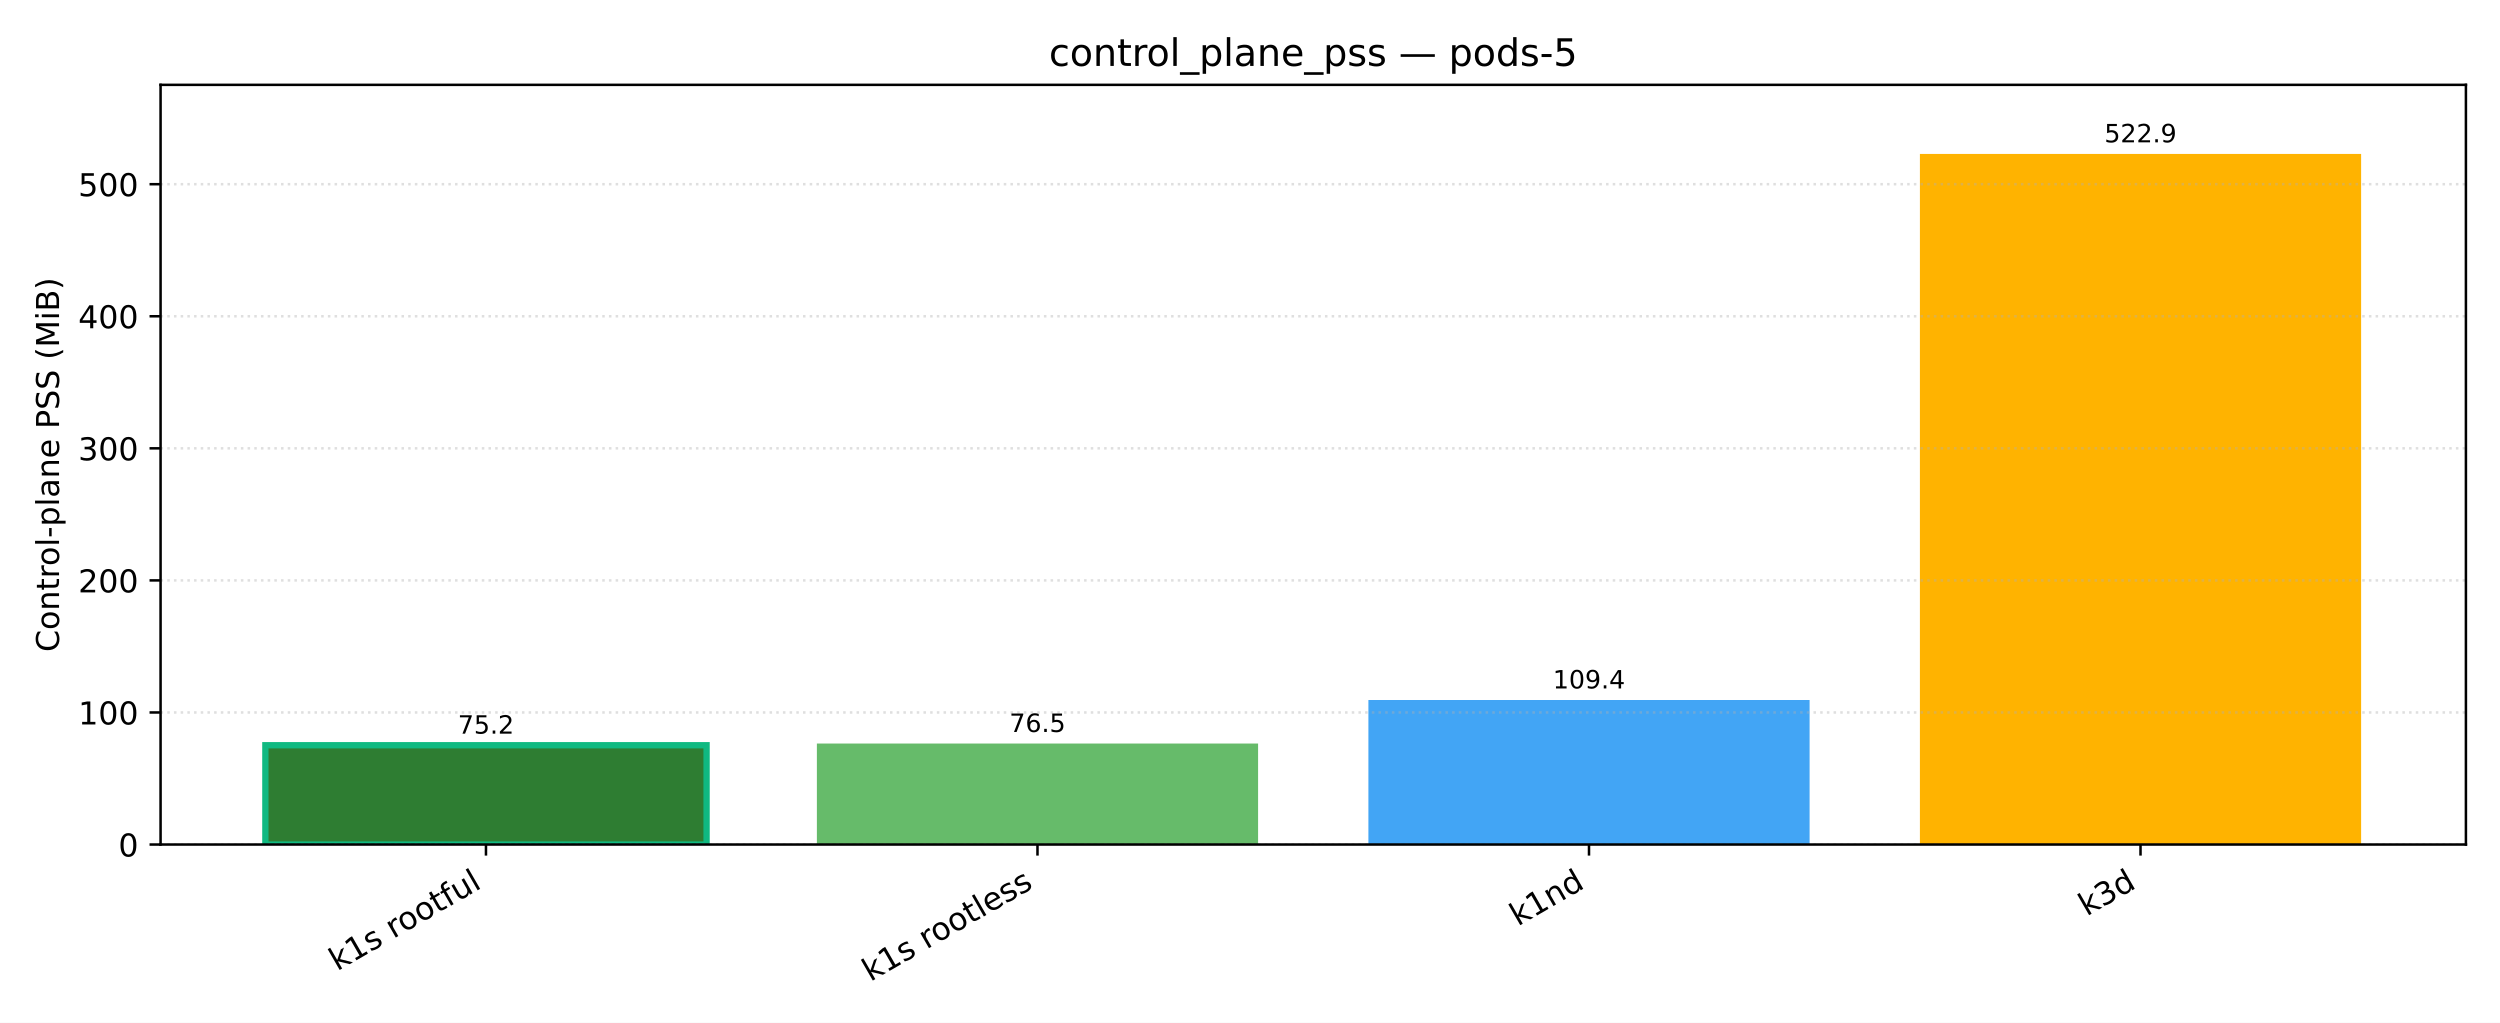
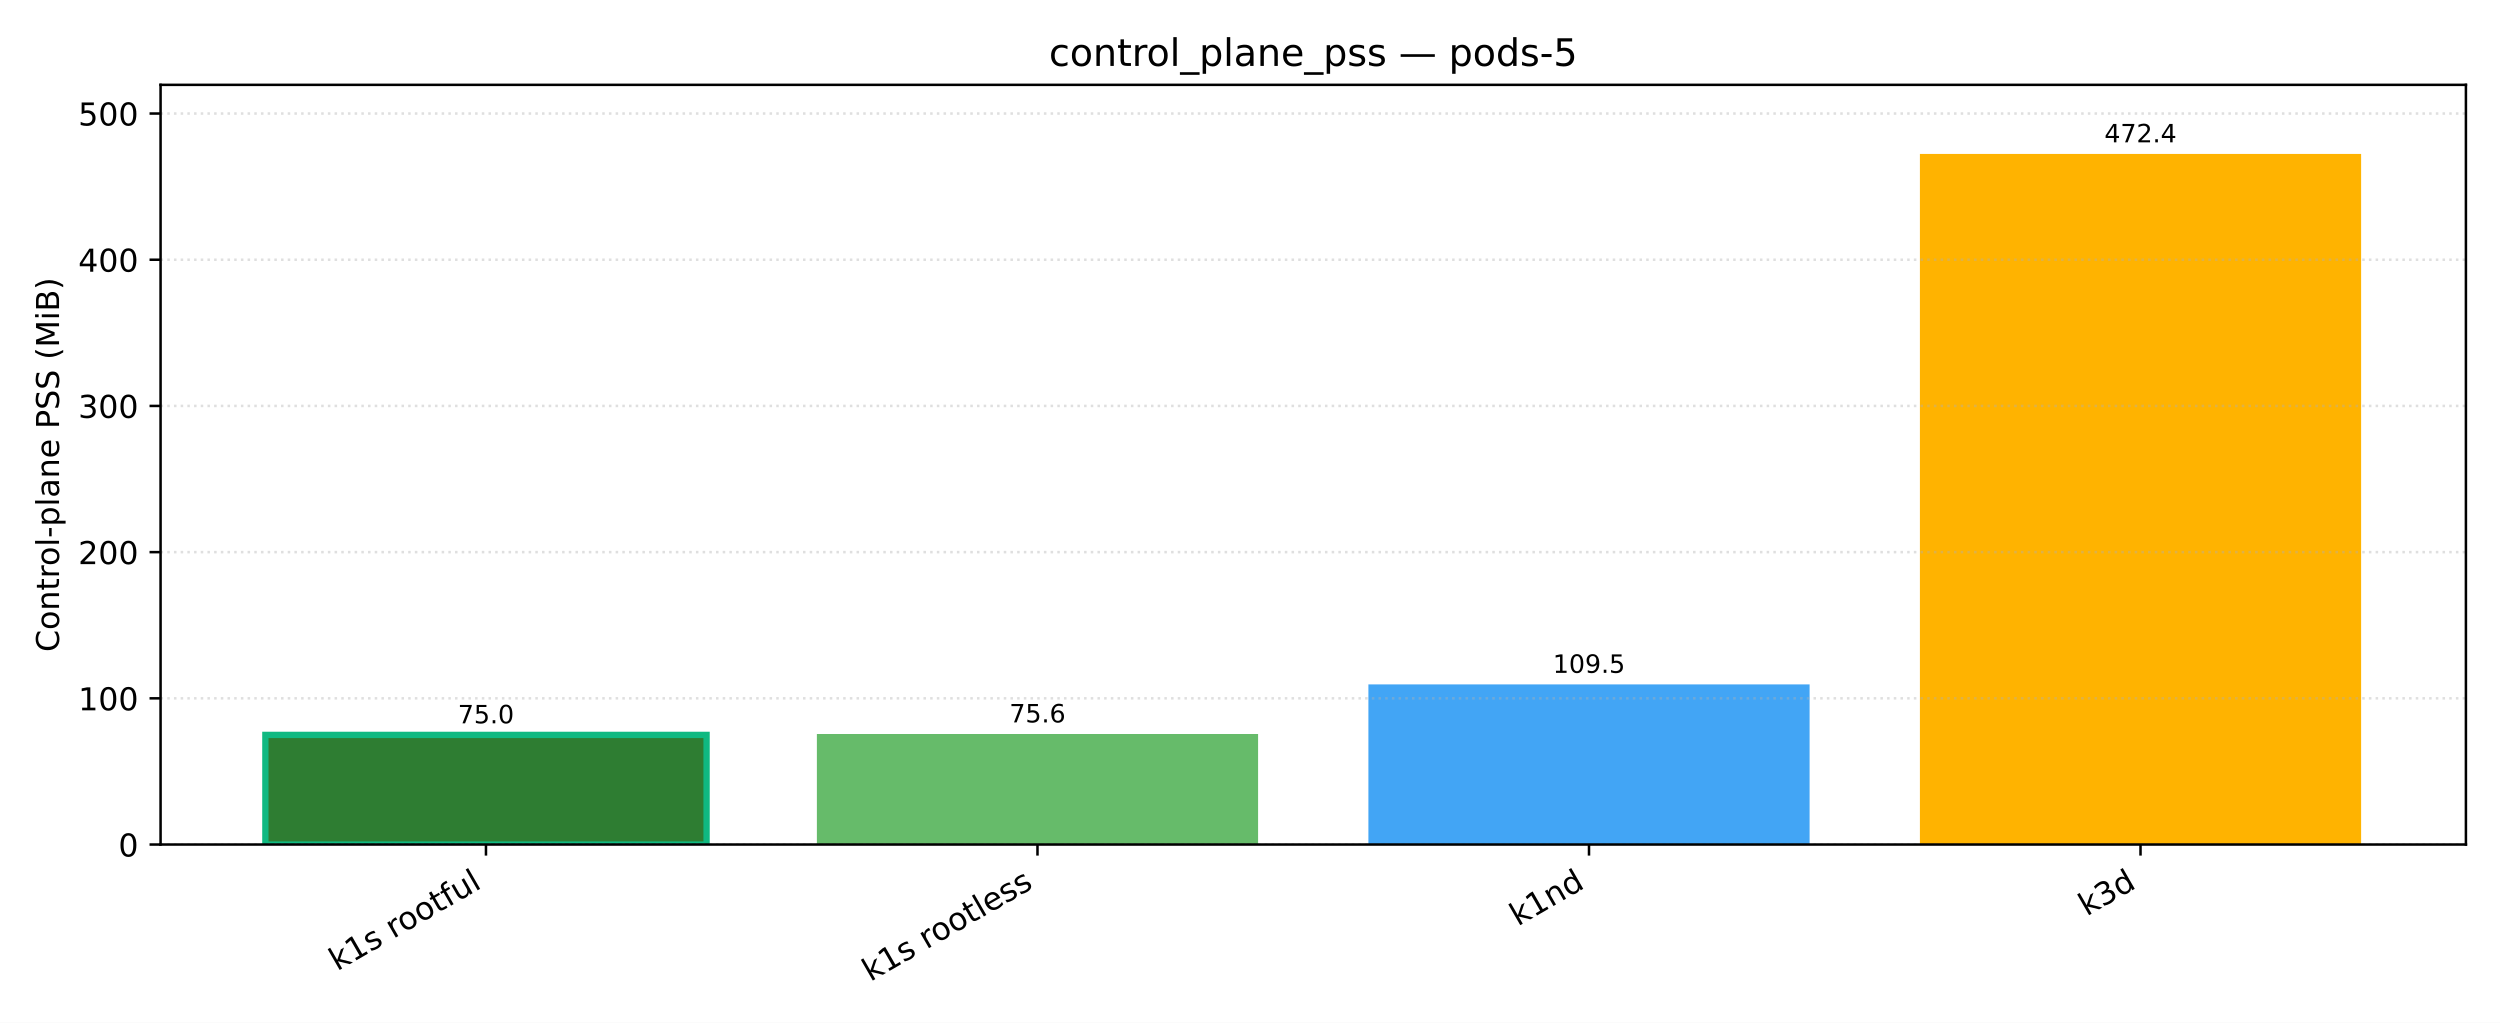
<svg xmlns="http://www.w3.org/2000/svg" xmlns:xlink="http://www.w3.org/1999/xlink" width="792pt" height="324pt" viewBox="0 0 792 324" version="1.1">
  <defs>
    <style type="text/css">*{stroke-linejoin: round; stroke-linecap: butt}</style>
  </defs>
  <g id="figure_1">
    <g id="patch_1">
      <path d="M 0 324  L 792 324  L 792 0  L 0 0  z " style="fill: #ffffff" />
    </g>
    <g id="axes_1">
      <g id="patch_2">
        <path d="M 50.87 267.545  L 781.2 267.545  L 781.2 26.88  L 50.87 26.88  z " style="fill: #ffffff" />
      </g>
      <g id="patch_3">
-         <path d="M 84.067 267.545  L 223.843 267.545  L 223.843 236.084  L 84.067 236.084  z " clip-path="url(#p4259efe79d)" style="fill: #2e7d32; stroke: #10b981; stroke-width: 2; stroke-linejoin: miter" />
+         <path d="M 84.067 267.545  L 223.843 267.545  L 223.843 232.81  L 84.067 232.81  z " clip-path="url(#pb2cc5ca3af)" style="fill: #2e7d32; stroke: #10b981; stroke-width: 2; stroke-linejoin: miter" />
      </g>
      <g id="patch_4">
-         <path d="M 258.787 267.545  L 398.563 267.545  L 398.563 235.554  L 258.787 235.554  z " clip-path="url(#p4259efe79d)" style="fill: #66bb6a" />
+         <path d="M 258.787 267.545  L 398.563 267.545  L 398.563 232.528  L 258.787 232.528  z " clip-path="url(#pb2cc5ca3af)" style="fill: #66bb6a" />
      </g>
      <g id="patch_5">
-         <path d="M 433.507 267.545  L 573.283 267.545  L 573.283 221.764  L 433.507 221.764  z " clip-path="url(#p4259efe79d)" style="fill: #42a5f5" />
+         <path d="M 433.507 267.545  L 573.283 267.545  L 573.283 216.818  L 433.507 216.818  z " clip-path="url(#pb2cc5ca3af)" style="fill: #42a5f5" />
      </g>
      <g id="patch_6">
-         <path d="M 608.227 267.545  L 748.003 267.545  L 748.003 48.759  L 608.227 48.759  z " clip-path="url(#p4259efe79d)" style="fill: #ffb300" />
+         <path d="M 608.227 267.545  L 748.003 267.545  L 748.003 48.759  L 608.227 48.759  z " clip-path="url(#pb2cc5ca3af)" style="fill: #ffb300" />
      </g>
      <g id="matplotlib.axis_1">
        <g id="xtick_1">
          <g id="line2d_1">
            <defs>
-               <path id="ma640a68715" d="M 0 0  L 0 3.5  " style="stroke: #000000; stroke-width: 0.8" />
+               <path id="m469614abe3" d="M 0 0  L 0 3.5  " style="stroke: #000000; stroke-width: 0.8" />
            </defs>
            <g>
-               <use xlink:href="#ma640a68715" x="153.955" y="267.545" style="stroke: #000000; stroke-width: 0.8" />
+               <use xlink:href="#m469614abe3" x="153.955" y="267.545" style="stroke: #000000; stroke-width: 0.8" />
            </g>
          </g>
          <g id="text_1">
            <g transform="translate(106.8249 307.7361) rotate(-30) scale(0.1 -0.1)">
              <defs>
                <path id="DejaVuSans-6b" d="M 581 4863  L 1159 4863  L 1159 1991  L 2875 3500  L 3609 3500  L 1753 1863  L 3688 0  L 2938 0  L 1159 1709  L 1159 0  L 581 0  L 581 4863  z " transform="scale(0.015625)" />
                <path id="DejaVuSans-31" d="M 794 531  L 1825 531  L 1825 4091  L 703 3866  L 703 4441  L 1819 4666  L 2450 4666  L 2450 531  L 3481 531  L 3481 0  L 794 0  L 794 531  z " transform="scale(0.015625)" />
                <path id="DejaVuSans-73" d="M 2834 3397  L 2834 2853  Q 2591 2978 2328 3040  Q 2066 3103 1784 3103  Q 1356 3103 1142 2972  Q 928 2841 928 2578  Q 928 2378 1081 2264  Q 1234 2150 1697 2047  L 1894 2003  Q 2506 1872 2764 1633  Q 3022 1394 3022 966  Q 3022 478 2636 193  Q 2250 -91 1575 -91  Q 1294 -91 989 -36  Q 684 19 347 128  L 347 722  Q 666 556 975 473  Q 1284 391 1588 391  Q 1994 391 2212 530  Q 2431 669 2431 922  Q 2431 1156 2273 1281  Q 2116 1406 1581 1522  L 1381 1569  Q 847 1681 609 1914  Q 372 2147 372 2553  Q 372 3047 722 3315  Q 1072 3584 1716 3584  Q 2034 3584 2315 3537  Q 2597 3491 2834 3397  z " transform="scale(0.015625)" />
                <path id="DejaVuSans-20" transform="scale(0.015625)" />
                <path id="DejaVuSans-72" d="M 2631 2963  Q 2534 3019 2420 3045  Q 2306 3072 2169 3072  Q 1681 3072 1420 2755  Q 1159 2438 1159 1844  L 1159 0  L 581 0  L 581 3500  L 1159 3500  L 1159 2956  Q 1341 3275 1631 3429  Q 1922 3584 2338 3584  Q 2397 3584 2469 3576  Q 2541 3569 2628 3553  L 2631 2963  z " transform="scale(0.015625)" />
                <path id="DejaVuSans-6f" d="M 1959 3097  Q 1497 3097 1228 2736  Q 959 2375 959 1747  Q 959 1119 1226 758  Q 1494 397 1959 397  Q 2419 397 2687 759  Q 2956 1122 2956 1747  Q 2956 2369 2687 2733  Q 2419 3097 1959 3097  z M 1959 3584  Q 2709 3584 3137 3096  Q 3566 2609 3566 1747  Q 3566 888 3137 398  Q 2709 -91 1959 -91  Q 1206 -91 779 398  Q 353 888 353 1747  Q 353 2609 779 3096  Q 1206 3584 1959 3584  z " transform="scale(0.015625)" />
                <path id="DejaVuSans-74" d="M 1172 4494  L 1172 3500  L 2356 3500  L 2356 3053  L 1172 3053  L 1172 1153  Q 1172 725 1289 603  Q 1406 481 1766 481  L 2356 481  L 2356 0  L 1766 0  Q 1100 0 847 248  Q 594 497 594 1153  L 594 3053  L 172 3053  L 172 3500  L 594 3500  L 594 4494  L 1172 4494  z " transform="scale(0.015625)" />
                <path id="DejaVuSans-66" d="M 2375 4863  L 2375 4384  L 1825 4384  Q 1516 4384 1395 4259  Q 1275 4134 1275 3809  L 1275 3500  L 2222 3500  L 2222 3053  L 1275 3053  L 1275 0  L 697 0  L 697 3053  L 147 3053  L 147 3500  L 697 3500  L 697 3744  Q 697 4328 969 4595  Q 1241 4863 1831 4863  L 2375 4863  z " transform="scale(0.015625)" />
                <path id="DejaVuSans-75" d="M 544 1381  L 544 3500  L 1119 3500  L 1119 1403  Q 1119 906 1312 657  Q 1506 409 1894 409  Q 2359 409 2629 706  Q 2900 1003 2900 1516  L 2900 3500  L 3475 3500  L 3475 0  L 2900 0  L 2900 538  Q 2691 219 2414 64  Q 2138 -91 1772 -91  Q 1169 -91 856 284  Q 544 659 544 1381  z M 1991 3584  L 1991 3584  z " transform="scale(0.015625)" />
                <path id="DejaVuSans-6c" d="M 603 4863  L 1178 4863  L 1178 0  L 603 0  L 603 4863  z " transform="scale(0.015625)" />
              </defs>
              <use xlink:href="#DejaVuSans-6b" />
              <use xlink:href="#DejaVuSans-31" transform="translate(57.91016 0)" />
              <use xlink:href="#DejaVuSans-73" transform="translate(121.5332 0)" />
              <use xlink:href="#DejaVuSans-20" transform="translate(173.6328 0)" />
              <use xlink:href="#DejaVuSans-72" transform="translate(205.4199 0)" />
              <use xlink:href="#DejaVuSans-6f" transform="translate(244.2832 0)" />
              <use xlink:href="#DejaVuSans-6f" transform="translate(305.4648 0)" />
              <use xlink:href="#DejaVuSans-74" transform="translate(366.6465 0)" />
              <use xlink:href="#DejaVuSans-66" transform="translate(405.8555 0)" />
              <use xlink:href="#DejaVuSans-75" transform="translate(441.0605 0)" />
              <use xlink:href="#DejaVuSans-6c" transform="translate(504.4395 0)" />
            </g>
          </g>
        </g>
        <g id="xtick_2">
          <g id="line2d_2">
            <g>
-               <use xlink:href="#ma640a68715" x="328.675" y="267.545" style="stroke: #000000; stroke-width: 0.8" />
+               <use xlink:href="#m469614abe3" x="328.675" y="267.545" style="stroke: #000000; stroke-width: 0.8" />
            </g>
          </g>
          <g id="text_2">
            <g transform="translate(275.7304 311.0931) rotate(-30) scale(0.1 -0.1)">
              <defs>
                <path id="DejaVuSans-65" d="M 3597 1894  L 3597 1613  L 953 1613  Q 991 1019 1311 708  Q 1631 397 2203 397  Q 2534 397 2845 478  Q 3156 559 3463 722  L 3463 178  Q 3153 47 2828 -22  Q 2503 -91 2169 -91  Q 1331 -91 842 396  Q 353 884 353 1716  Q 353 2575 817 3079  Q 1281 3584 2069 3584  Q 2775 3584 3186 3129  Q 3597 2675 3597 1894  z M 3022 2063  Q 3016 2534 2758 2815  Q 2500 3097 2075 3097  Q 1594 3097 1305 2825  Q 1016 2553 972 2059  L 3022 2063  z " transform="scale(0.015625)" />
              </defs>
              <use xlink:href="#DejaVuSans-6b" />
              <use xlink:href="#DejaVuSans-31" transform="translate(57.91016 0)" />
              <use xlink:href="#DejaVuSans-73" transform="translate(121.5332 0)" />
              <use xlink:href="#DejaVuSans-20" transform="translate(173.6328 0)" />
              <use xlink:href="#DejaVuSans-72" transform="translate(205.4199 0)" />
              <use xlink:href="#DejaVuSans-6f" transform="translate(244.2832 0)" />
              <use xlink:href="#DejaVuSans-6f" transform="translate(305.4648 0)" />
              <use xlink:href="#DejaVuSans-74" transform="translate(366.6465 0)" />
              <use xlink:href="#DejaVuSans-6c" transform="translate(405.8555 0)" />
              <use xlink:href="#DejaVuSans-65" transform="translate(433.6387 0)" />
              <use xlink:href="#DejaVuSans-73" transform="translate(495.1621 0)" />
              <use xlink:href="#DejaVuSans-73" transform="translate(547.2617 0)" />
            </g>
          </g>
        </g>
        <g id="xtick_3">
          <g id="line2d_3">
            <g>
-               <use xlink:href="#ma640a68715" x="503.395" y="267.545" style="stroke: #000000; stroke-width: 0.8" />
+               <use xlink:href="#m469614abe3" x="503.395" y="267.545" style="stroke: #000000; stroke-width: 0.8" />
            </g>
          </g>
          <g id="text_3">
            <g transform="translate(480.8439 293.5454) rotate(-30) scale(0.1 -0.1)">
              <defs>
                <path id="DejaVuSans-6e" d="M 3513 2113  L 3513 0  L 2938 0  L 2938 2094  Q 2938 2591 2744 2837  Q 2550 3084 2163 3084  Q 1697 3084 1428 2787  Q 1159 2491 1159 1978  L 1159 0  L 581 0  L 581 3500  L 1159 3500  L 1159 2956  Q 1366 3272 1645 3428  Q 1925 3584 2291 3584  Q 2894 3584 3203 3211  Q 3513 2838 3513 2113  z " transform="scale(0.015625)" />
                <path id="DejaVuSans-64" d="M 2906 2969  L 2906 4863  L 3481 4863  L 3481 0  L 2906 0  L 2906 525  Q 2725 213 2448 61  Q 2172 -91 1784 -91  Q 1150 -91 751 415  Q 353 922 353 1747  Q 353 2572 751 3078  Q 1150 3584 1784 3584  Q 2172 3584 2448 3432  Q 2725 3281 2906 2969  z M 947 1747  Q 947 1113 1208 752  Q 1469 391 1925 391  Q 2381 391 2643 752  Q 2906 1113 2906 1747  Q 2906 2381 2643 2742  Q 2381 3103 1925 3103  Q 1469 3103 1208 2742  Q 947 2381 947 1747  z " transform="scale(0.015625)" />
              </defs>
              <use xlink:href="#DejaVuSans-6b" />
              <use xlink:href="#DejaVuSans-31" transform="translate(57.91016 0)" />
              <use xlink:href="#DejaVuSans-6e" transform="translate(121.5332 0)" />
              <use xlink:href="#DejaVuSans-64" transform="translate(184.9121 0)" />
            </g>
          </g>
        </g>
        <g id="xtick_4">
          <g id="line2d_4">
            <g>
-               <use xlink:href="#ma640a68715" x="678.115" y="267.545" style="stroke: #000000; stroke-width: 0.8" />
+               <use xlink:href="#m469614abe3" x="678.115" y="267.545" style="stroke: #000000; stroke-width: 0.8" />
            </g>
          </g>
          <g id="text_4">
            <g transform="translate(661.0525 290.3767) rotate(-30) scale(0.1 -0.1)">
              <defs>
                <path id="DejaVuSans-33" d="M 2597 2516  Q 3050 2419 3304 2112  Q 3559 1806 3559 1356  Q 3559 666 3084 287  Q 2609 -91 1734 -91  Q 1441 -91 1130 -33  Q 819 25 488 141  L 488 750  Q 750 597 1062 519  Q 1375 441 1716 441  Q 2309 441 2620 675  Q 2931 909 2931 1356  Q 2931 1769 2642 2001  Q 2353 2234 1838 2234  L 1294 2234  L 1294 2753  L 1863 2753  Q 2328 2753 2575 2939  Q 2822 3125 2822 3475  Q 2822 3834 2567 4026  Q 2313 4219 1838 4219  Q 1578 4219 1281 4162  Q 984 4106 628 3988  L 628 4550  Q 988 4650 1302 4700  Q 1616 4750 1894 4750  Q 2613 4750 3031 4423  Q 3450 4097 3450 3541  Q 3450 3153 3228 2886  Q 3006 2619 2597 2516  z " transform="scale(0.015625)" />
              </defs>
              <use xlink:href="#DejaVuSans-6b" />
              <use xlink:href="#DejaVuSans-33" transform="translate(57.91016 0)" />
              <use xlink:href="#DejaVuSans-64" transform="translate(121.5332 0)" />
            </g>
          </g>
        </g>
      </g>
      <g id="matplotlib.axis_2">
        <g id="ytick_1">
          <g id="line2d_5">
-             <path d="M 50.87 267.545  L 781.2 267.545  " clip-path="url(#p4259efe79d)" style="fill: none; stroke-dasharray: 0.8,1.32; stroke-dashoffset: 0; stroke: #b0b0b0; stroke-opacity: 0.4; stroke-width: 0.8" />
+             <path d="M 50.87 267.545  L 781.2 267.545  " clip-path="url(#pb2cc5ca3af)" style="fill: none; stroke-dasharray: 0.8,1.32; stroke-dashoffset: 0; stroke: #b0b0b0; stroke-opacity: 0.4; stroke-width: 0.8" />
          </g>
          <g id="line2d_6">
            <defs>
-               <path id="m55699178d8" d="M 0 0  L -3.5 0  " style="stroke: #000000; stroke-width: 0.8" />
+               <path id="m262f509e61" d="M 0 0  L -3.5 0  " style="stroke: #000000; stroke-width: 0.8" />
            </defs>
            <g>
-               <use xlink:href="#m55699178d8" x="50.87" y="267.545" style="stroke: #000000; stroke-width: 0.8" />
+               <use xlink:href="#m262f509e61" x="50.87" y="267.545" style="stroke: #000000; stroke-width: 0.8" />
            </g>
          </g>
          <g id="text_5">
            <g transform="translate(37.5075 271.3447) scale(0.1 -0.1)">
              <defs>
                <path id="DejaVuSans-30" d="M 2034 4250  Q 1547 4250 1301 3770  Q 1056 3291 1056 2328  Q 1056 1369 1301 889  Q 1547 409 2034 409  Q 2525 409 2770 889  Q 3016 1369 3016 2328  Q 3016 3291 2770 3770  Q 2525 4250 2034 4250  z M 2034 4750  Q 2819 4750 3233 4129  Q 3647 3509 3647 2328  Q 3647 1150 3233 529  Q 2819 -91 2034 -91  Q 1250 -91 836 529  Q 422 1150 422 2328  Q 422 3509 836 4129  Q 1250 4750 2034 4750  z " transform="scale(0.015625)" />
              </defs>
              <use xlink:href="#DejaVuSans-30" />
            </g>
          </g>
        </g>
        <g id="ytick_2">
          <g id="line2d_7">
-             <path d="M 50.87 225.708  L 781.2 225.708  " clip-path="url(#p4259efe79d)" style="fill: none; stroke-dasharray: 0.8,1.32; stroke-dashoffset: 0; stroke: #b0b0b0; stroke-opacity: 0.4; stroke-width: 0.8" />
+             <path d="M 50.87 221.228  L 781.2 221.228  " clip-path="url(#pb2cc5ca3af)" style="fill: none; stroke-dasharray: 0.8,1.32; stroke-dashoffset: 0; stroke: #b0b0b0; stroke-opacity: 0.4; stroke-width: 0.8" />
          </g>
          <g id="line2d_8">
            <g>
-               <use xlink:href="#m55699178d8" x="50.87" y="225.708" style="stroke: #000000; stroke-width: 0.8" />
+               <use xlink:href="#m262f509e61" x="50.87" y="221.228" style="stroke: #000000; stroke-width: 0.8" />
            </g>
          </g>
          <g id="text_6">
-             <g transform="translate(24.7825 229.5071) scale(0.1 -0.1)">
+             <g transform="translate(24.7825 225.0274) scale(0.1 -0.1)">
              <use xlink:href="#DejaVuSans-31" />
              <use xlink:href="#DejaVuSans-30" transform="translate(63.62305 0)" />
              <use xlink:href="#DejaVuSans-30" transform="translate(127.2461 0)" />
            </g>
          </g>
        </g>
        <g id="ytick_3">
          <g id="line2d_9">
-             <path d="M 50.87 183.87  L 781.2 183.87  " clip-path="url(#p4259efe79d)" style="fill: none; stroke-dasharray: 0.8,1.32; stroke-dashoffset: 0; stroke: #b0b0b0; stroke-opacity: 0.4; stroke-width: 0.8" />
+             <path d="M 50.87 174.911  L 781.2 174.911  " clip-path="url(#pb2cc5ca3af)" style="fill: none; stroke-dasharray: 0.8,1.32; stroke-dashoffset: 0; stroke: #b0b0b0; stroke-opacity: 0.4; stroke-width: 0.8" />
          </g>
          <g id="line2d_10">
            <g>
-               <use xlink:href="#m55699178d8" x="50.87" y="183.87" style="stroke: #000000; stroke-width: 0.8" />
+               <use xlink:href="#m262f509e61" x="50.87" y="174.911" style="stroke: #000000; stroke-width: 0.8" />
            </g>
          </g>
          <g id="text_7">
-             <g transform="translate(24.7825 187.6695) scale(0.1 -0.1)">
+             <g transform="translate(24.7825 178.7101) scale(0.1 -0.1)">
              <defs>
                <path id="DejaVuSans-32" d="M 1228 531  L 3431 531  L 3431 0  L 469 0  L 469 531  Q 828 903 1448 1529  Q 2069 2156 2228 2338  Q 2531 2678 2651 2914  Q 2772 3150 2772 3378  Q 2772 3750 2511 3984  Q 2250 4219 1831 4219  Q 1534 4219 1204 4116  Q 875 4013 500 3803  L 500 4441  Q 881 4594 1212 4672  Q 1544 4750 1819 4750  Q 2544 4750 2975 4387  Q 3406 4025 3406 3419  Q 3406 3131 3298 2873  Q 3191 2616 2906 2266  Q 2828 2175 2409 1742  Q 1991 1309 1228 531  z " transform="scale(0.015625)" />
              </defs>
              <use xlink:href="#DejaVuSans-32" />
              <use xlink:href="#DejaVuSans-30" transform="translate(63.62305 0)" />
              <use xlink:href="#DejaVuSans-30" transform="translate(127.2461 0)" />
            </g>
          </g>
        </g>
        <g id="ytick_4">
          <g id="line2d_11">
-             <path d="M 50.87 142.033  L 781.2 142.033  " clip-path="url(#p4259efe79d)" style="fill: none; stroke-dasharray: 0.8,1.32; stroke-dashoffset: 0; stroke: #b0b0b0; stroke-opacity: 0.4; stroke-width: 0.8" />
+             <path d="M 50.87 128.594  L 781.2 128.594  " clip-path="url(#pb2cc5ca3af)" style="fill: none; stroke-dasharray: 0.8,1.32; stroke-dashoffset: 0; stroke: #b0b0b0; stroke-opacity: 0.4; stroke-width: 0.8" />
          </g>
          <g id="line2d_12">
            <g>
-               <use xlink:href="#m55699178d8" x="50.87" y="142.033" style="stroke: #000000; stroke-width: 0.8" />
+               <use xlink:href="#m262f509e61" x="50.87" y="128.594" style="stroke: #000000; stroke-width: 0.8" />
            </g>
          </g>
          <g id="text_8">
-             <g transform="translate(24.7825 145.832) scale(0.1 -0.1)">
+             <g transform="translate(24.7825 132.3928) scale(0.1 -0.1)">
              <use xlink:href="#DejaVuSans-33" />
              <use xlink:href="#DejaVuSans-30" transform="translate(63.62305 0)" />
              <use xlink:href="#DejaVuSans-30" transform="translate(127.2461 0)" />
            </g>
          </g>
        </g>
        <g id="ytick_5">
          <g id="line2d_13">
-             <path d="M 50.87 100.195  L 781.2 100.195  " clip-path="url(#p4259efe79d)" style="fill: none; stroke-dasharray: 0.8,1.32; stroke-dashoffset: 0; stroke: #b0b0b0; stroke-opacity: 0.4; stroke-width: 0.8" />
+             <path d="M 50.87 82.276  L 781.2 82.276  " clip-path="url(#pb2cc5ca3af)" style="fill: none; stroke-dasharray: 0.8,1.32; stroke-dashoffset: 0; stroke: #b0b0b0; stroke-opacity: 0.4; stroke-width: 0.8" />
          </g>
          <g id="line2d_14">
            <g>
-               <use xlink:href="#m55699178d8" x="50.87" y="100.195" style="stroke: #000000; stroke-width: 0.8" />
+               <use xlink:href="#m262f509e61" x="50.87" y="82.276" style="stroke: #000000; stroke-width: 0.8" />
            </g>
          </g>
          <g id="text_9">
-             <g transform="translate(24.7825 103.9944) scale(0.1 -0.1)">
+             <g transform="translate(24.7825 86.07551) scale(0.1 -0.1)">
              <defs>
                <path id="DejaVuSans-34" d="M 2419 4116  L 825 1625  L 2419 1625  L 2419 4116  z M 2253 4666  L 3047 4666  L 3047 1625  L 3713 1625  L 3713 1100  L 3047 1100  L 3047 0  L 2419 0  L 2419 1100  L 313 1100  L 313 1709  L 2253 4666  z " transform="scale(0.015625)" />
              </defs>
              <use xlink:href="#DejaVuSans-34" />
              <use xlink:href="#DejaVuSans-30" transform="translate(63.62305 0)" />
              <use xlink:href="#DejaVuSans-30" transform="translate(127.2461 0)" />
            </g>
          </g>
        </g>
        <g id="ytick_6">
          <g id="line2d_15">
-             <path d="M 50.87 58.358  L 781.2 58.358  " clip-path="url(#p4259efe79d)" style="fill: none; stroke-dasharray: 0.8,1.32; stroke-dashoffset: 0; stroke: #b0b0b0; stroke-opacity: 0.4; stroke-width: 0.8" />
+             <path d="M 50.87 35.959  L 781.2 35.959  " clip-path="url(#pb2cc5ca3af)" style="fill: none; stroke-dasharray: 0.8,1.32; stroke-dashoffset: 0; stroke: #b0b0b0; stroke-opacity: 0.4; stroke-width: 0.8" />
          </g>
          <g id="line2d_16">
            <g>
-               <use xlink:href="#m55699178d8" x="50.87" y="58.358" style="stroke: #000000; stroke-width: 0.8" />
+               <use xlink:href="#m262f509e61" x="50.87" y="35.959" style="stroke: #000000; stroke-width: 0.8" />
            </g>
          </g>
          <g id="text_10">
-             <g transform="translate(24.7825 62.15684) scale(0.1 -0.1)">
+             <g transform="translate(24.7825 39.75822) scale(0.1 -0.1)">
              <defs>
                <path id="DejaVuSans-35" d="M 691 4666  L 3169 4666  L 3169 4134  L 1269 4134  L 1269 2991  Q 1406 3038 1543 3061  Q 1681 3084 1819 3084  Q 2600 3084 3056 2656  Q 3513 2228 3513 1497  Q 3513 744 3044 326  Q 2575 -91 1722 -91  Q 1428 -91 1123 -41  Q 819 9 494 109  L 494 744  Q 775 591 1075 516  Q 1375 441 1709 441  Q 2250 441 2565 725  Q 2881 1009 2881 1497  Q 2881 1984 2565 2268  Q 2250 2553 1709 2553  Q 1456 2553 1204 2497  Q 953 2441 691 2322  L 691 4666  z " transform="scale(0.015625)" />
              </defs>
              <use xlink:href="#DejaVuSans-35" />
              <use xlink:href="#DejaVuSans-30" transform="translate(63.62305 0)" />
              <use xlink:href="#DejaVuSans-30" transform="translate(127.2461 0)" />
            </g>
          </g>
        </g>
        <g id="text_11">
          <g transform="translate(18.70281 206.537) rotate(-90) scale(0.1 -0.1)">
            <defs>
              <path id="DejaVuSans-43" d="M 4122 4306  L 4122 3641  Q 3803 3938 3442 4084  Q 3081 4231 2675 4231  Q 1875 4231 1450 3742  Q 1025 3253 1025 2328  Q 1025 1406 1450 917  Q 1875 428 2675 428  Q 3081 428 3442 575  Q 3803 722 4122 1019  L 4122 359  Q 3791 134 3420 21  Q 3050 -91 2638 -91  Q 1578 -91 968 557  Q 359 1206 359 2328  Q 359 3453 968 4101  Q 1578 4750 2638 4750  Q 3056 4750 3426 4639  Q 3797 4528 4122 4306  z " transform="scale(0.015625)" />
              <path id="DejaVuSans-2011" d="M 313 2009  L 1997 2009  L 1997 1497  L 313 1497  L 313 2009  z " transform="scale(0.015625)" />
              <path id="DejaVuSans-70" d="M 1159 525  L 1159 -1331  L 581 -1331  L 581 3500  L 1159 3500  L 1159 2969  Q 1341 3281 1617 3432  Q 1894 3584 2278 3584  Q 2916 3584 3314 3078  Q 3713 2572 3713 1747  Q 3713 922 3314 415  Q 2916 -91 2278 -91  Q 1894 -91 1617 61  Q 1341 213 1159 525  z M 3116 1747  Q 3116 2381 2855 2742  Q 2594 3103 2138 3103  Q 1681 3103 1420 2742  Q 1159 2381 1159 1747  Q 1159 1113 1420 752  Q 1681 391 2138 391  Q 2594 391 2855 752  Q 3116 1113 3116 1747  z " transform="scale(0.015625)" />
              <path id="DejaVuSans-61" d="M 2194 1759  Q 1497 1759 1228 1600  Q 959 1441 959 1056  Q 959 750 1161 570  Q 1363 391 1709 391  Q 2188 391 2477 730  Q 2766 1069 2766 1631  L 2766 1759  L 2194 1759  z M 3341 1997  L 3341 0  L 2766 0  L 2766 531  Q 2569 213 2275 61  Q 1981 -91 1556 -91  Q 1019 -91 701 211  Q 384 513 384 1019  Q 384 1609 779 1909  Q 1175 2209 1959 2209  L 2766 2209  L 2766 2266  Q 2766 2663 2505 2880  Q 2244 3097 1772 3097  Q 1472 3097 1187 3025  Q 903 2953 641 2809  L 641 3341  Q 956 3463 1253 3523  Q 1550 3584 1831 3584  Q 2591 3584 2966 3190  Q 3341 2797 3341 1997  z " transform="scale(0.015625)" />
              <path id="DejaVuSans-50" d="M 1259 4147  L 1259 2394  L 2053 2394  Q 2494 2394 2734 2622  Q 2975 2850 2975 3272  Q 2975 3691 2734 3919  Q 2494 4147 2053 4147  L 1259 4147  z M 628 4666  L 2053 4666  Q 2838 4666 3239 4311  Q 3641 3956 3641 3272  Q 3641 2581 3239 2228  Q 2838 1875 2053 1875  L 1259 1875  L 1259 0  L 628 0  L 628 4666  z " transform="scale(0.015625)" />
              <path id="DejaVuSans-53" d="M 3425 4513  L 3425 3897  Q 3066 4069 2747 4153  Q 2428 4238 2131 4238  Q 1616 4238 1336 4038  Q 1056 3838 1056 3469  Q 1056 3159 1242 3001  Q 1428 2844 1947 2747  L 2328 2669  Q 3034 2534 3370 2195  Q 3706 1856 3706 1288  Q 3706 609 3251 259  Q 2797 -91 1919 -91  Q 1588 -91 1214 -16  Q 841 59 441 206  L 441 856  Q 825 641 1194 531  Q 1563 422 1919 422  Q 2459 422 2753 634  Q 3047 847 3047 1241  Q 3047 1584 2836 1778  Q 2625 1972 2144 2069  L 1759 2144  Q 1053 2284 737 2584  Q 422 2884 422 3419  Q 422 4038 858 4394  Q 1294 4750 2059 4750  Q 2388 4750 2728 4690  Q 3069 4631 3425 4513  z " transform="scale(0.015625)" />
              <path id="DejaVuSans-28" d="M 1984 4856  Q 1566 4138 1362 3434  Q 1159 2731 1159 2009  Q 1159 1288 1364 580  Q 1569 -128 1984 -844  L 1484 -844  Q 1016 -109 783 600  Q 550 1309 550 2009  Q 550 2706 781 3412  Q 1013 4119 1484 4856  L 1984 4856  z " transform="scale(0.015625)" />
              <path id="DejaVuSans-4d" d="M 628 4666  L 1569 4666  L 2759 1491  L 3956 4666  L 4897 4666  L 4897 0  L 4281 0  L 4281 4097  L 3078 897  L 2444 897  L 1241 4097  L 1241 0  L 628 0  L 628 4666  z " transform="scale(0.015625)" />
              <path id="DejaVuSans-69" d="M 603 3500  L 1178 3500  L 1178 0  L 603 0  L 603 3500  z M 603 4863  L 1178 4863  L 1178 4134  L 603 4134  L 603 4863  z " transform="scale(0.015625)" />
              <path id="DejaVuSans-42" d="M 1259 2228  L 1259 519  L 2272 519  Q 2781 519 3026 730  Q 3272 941 3272 1375  Q 3272 1813 3026 2020  Q 2781 2228 2272 2228  L 1259 2228  z M 1259 4147  L 1259 2741  L 2194 2741  Q 2656 2741 2882 2914  Q 3109 3088 3109 3444  Q 3109 3797 2882 3972  Q 2656 4147 2194 4147  L 1259 4147  z M 628 4666  L 2241 4666  Q 2963 4666 3353 4366  Q 3744 4066 3744 3513  Q 3744 3084 3544 2831  Q 3344 2578 2956 2516  Q 3422 2416 3680 2098  Q 3938 1781 3938 1306  Q 3938 681 3513 340  Q 3088 0 2303 0  L 628 0  L 628 4666  z " transform="scale(0.015625)" />
              <path id="DejaVuSans-29" d="M 513 4856  L 1013 4856  Q 1481 4119 1714 3412  Q 1947 2706 1947 2009  Q 1947 1309 1714 600  Q 1481 -109 1013 -844  L 513 -844  Q 928 -128 1133 580  Q 1338 1288 1338 2009  Q 1338 2731 1133 3434  Q 928 4138 513 4856  z " transform="scale(0.015625)" />
            </defs>
            <use xlink:href="#DejaVuSans-43" />
            <use xlink:href="#DejaVuSans-6f" transform="translate(69.82422 0)" />
            <use xlink:href="#DejaVuSans-6e" transform="translate(131.0059 0)" />
            <use xlink:href="#DejaVuSans-74" transform="translate(194.3848 0)" />
            <use xlink:href="#DejaVuSans-72" transform="translate(233.5938 0)" />
            <use xlink:href="#DejaVuSans-6f" transform="translate(272.457 0)" />
            <use xlink:href="#DejaVuSans-6c" transform="translate(333.6387 0)" />
            <use xlink:href="#DejaVuSans-2011" transform="translate(361.4219 0)" />
            <use xlink:href="#DejaVuSans-70" transform="translate(397.5059 0)" />
            <use xlink:href="#DejaVuSans-6c" transform="translate(460.9824 0)" />
            <use xlink:href="#DejaVuSans-61" transform="translate(488.7656 0)" />
            <use xlink:href="#DejaVuSans-6e" transform="translate(550.0449 0)" />
            <use xlink:href="#DejaVuSans-65" transform="translate(613.4238 0)" />
            <use xlink:href="#DejaVuSans-20" transform="translate(674.9473 0)" />
            <use xlink:href="#DejaVuSans-50" transform="translate(706.7344 0)" />
            <use xlink:href="#DejaVuSans-53" transform="translate(767.0371 0)" />
            <use xlink:href="#DejaVuSans-53" transform="translate(830.5137 0)" />
            <use xlink:href="#DejaVuSans-20" transform="translate(893.9902 0)" />
            <use xlink:href="#DejaVuSans-28" transform="translate(925.7773 0)" />
            <use xlink:href="#DejaVuSans-4d" transform="translate(964.791 0)" />
            <use xlink:href="#DejaVuSans-69" transform="translate(1051.07 0)" />
            <use xlink:href="#DejaVuSans-42" transform="translate(1078.854 0)" />
            <use xlink:href="#DejaVuSans-29" transform="translate(1147.457 0)" />
          </g>
        </g>
      </g>
      <g id="patch_7">
        <path d="M 50.87 267.545  L 50.87 26.88  " style="fill: none; stroke: #000000; stroke-width: 0.8; stroke-linejoin: miter; stroke-linecap: square" />
      </g>
      <g id="patch_8">
        <path d="M 781.2 267.545  L 781.2 26.88  " style="fill: none; stroke: #000000; stroke-width: 0.8; stroke-linejoin: miter; stroke-linecap: square" />
      </g>
      <g id="patch_9">
        <path d="M 50.87 267.545  L 781.2 267.545  " style="fill: none; stroke: #000000; stroke-width: 0.8; stroke-linejoin: miter; stroke-linecap: square" />
      </g>
      <g id="patch_10">
        <path d="M 50.87 26.88  L 781.2 26.88  " style="fill: none; stroke: #000000; stroke-width: 0.8; stroke-linejoin: miter; stroke-linecap: square" />
      </g>
      <g id="text_12">
-         <g transform="translate(145.0486 232.4202) scale(0.08 -0.08)">
+         <g transform="translate(145.0486 229.1465) scale(0.08 -0.08)">
          <defs>
            <path id="DejaVuSans-37" d="M 525 4666  L 3525 4666  L 3525 4397  L 1831 0  L 1172 0  L 2766 4134  L 525 4134  L 525 4666  z " transform="scale(0.015625)" />
            <path id="DejaVuSans-2e" d="M 684 794  L 1344 794  L 1344 0  L 684 0  L 684 794  z " transform="scale(0.015625)" />
          </defs>
          <use xlink:href="#DejaVuSans-37" />
          <use xlink:href="#DejaVuSans-35" transform="translate(63.62305 0)" />
          <use xlink:href="#DejaVuSans-2e" transform="translate(127.2461 0)" />
-           <use xlink:href="#DejaVuSans-32" transform="translate(159.0332 0)" />
+           <use xlink:href="#DejaVuSans-30" transform="translate(159.0332 0)" />
        </g>
      </g>
      <g id="text_13">
-         <g transform="translate(319.7687 231.8899) scale(0.08 -0.08)">
+         <g transform="translate(319.7687 228.8642) scale(0.08 -0.08)">
          <defs>
            <path id="DejaVuSans-36" d="M 2113 2584  Q 1688 2584 1439 2293  Q 1191 2003 1191 1497  Q 1191 994 1439 701  Q 1688 409 2113 409  Q 2538 409 2786 701  Q 3034 994 3034 1497  Q 3034 2003 2786 2293  Q 2538 2584 2113 2584  z M 3366 4563  L 3366 3988  Q 3128 4100 2886 4159  Q 2644 4219 2406 4219  Q 1781 4219 1451 3797  Q 1122 3375 1075 2522  Q 1259 2794 1537 2939  Q 1816 3084 2150 3084  Q 2853 3084 3261 2657  Q 3669 2231 3669 1497  Q 3669 778 3244 343  Q 2819 -91 2113 -91  Q 1303 -91 875 529  Q 447 1150 447 2328  Q 447 3434 972 4092  Q 1497 4750 2381 4750  Q 2619 4750 2861 4703  Q 3103 4656 3366 4563  z " transform="scale(0.015625)" />
          </defs>
          <use xlink:href="#DejaVuSans-37" />
-           <use xlink:href="#DejaVuSans-36" transform="translate(63.62305 0)" />
+           <use xlink:href="#DejaVuSans-35" transform="translate(63.62305 0)" />
          <use xlink:href="#DejaVuSans-2e" transform="translate(127.2461 0)" />
-           <use xlink:href="#DejaVuSans-35" transform="translate(159.0332 0)" />
+           <use xlink:href="#DejaVuSans-36" transform="translate(159.0332 0)" />
        </g>
      </g>
      <g id="text_14">
-         <g transform="translate(491.9438 218.0998) scale(0.08 -0.08)">
+         <g transform="translate(491.9438 213.1543) scale(0.08 -0.08)">
          <defs>
            <path id="DejaVuSans-39" d="M 703 97  L 703 672  Q 941 559 1184 500  Q 1428 441 1663 441  Q 2288 441 2617 861  Q 2947 1281 2994 2138  Q 2813 1869 2534 1725  Q 2256 1581 1919 1581  Q 1219 1581 811 2004  Q 403 2428 403 3163  Q 403 3881 828 4315  Q 1253 4750 1959 4750  Q 2769 4750 3195 4129  Q 3622 3509 3622 2328  Q 3622 1225 3098 567  Q 2575 -91 1691 -91  Q 1453 -91 1209 -44  Q 966 3 703 97  z M 1959 2075  Q 2384 2075 2632 2365  Q 2881 2656 2881 3163  Q 2881 3666 2632 3958  Q 2384 4250 1959 4250  Q 1534 4250 1286 3958  Q 1038 3666 1038 3163  Q 1038 2656 1286 2365  Q 1534 2075 1959 2075  z " transform="scale(0.015625)" />
          </defs>
          <use xlink:href="#DejaVuSans-31" />
          <use xlink:href="#DejaVuSans-30" transform="translate(63.62305 0)" />
          <use xlink:href="#DejaVuSans-39" transform="translate(127.2461 0)" />
          <use xlink:href="#DejaVuSans-2e" transform="translate(190.8691 0)" />
-           <use xlink:href="#DejaVuSans-34" transform="translate(222.6562 0)" />
+           <use xlink:href="#DejaVuSans-35" transform="translate(222.6562 0)" />
        </g>
      </g>
      <g id="text_15">
        <g transform="translate(666.6639 45.09493) scale(0.08 -0.08)">
-           <use xlink:href="#DejaVuSans-35" />
-           <use xlink:href="#DejaVuSans-32" transform="translate(63.62305 0)" />
+           <use xlink:href="#DejaVuSans-34" />
+           <use xlink:href="#DejaVuSans-37" transform="translate(63.62305 0)" />
          <use xlink:href="#DejaVuSans-32" transform="translate(127.2461 0)" />
          <use xlink:href="#DejaVuSans-2e" transform="translate(190.8691 0)" />
-           <use xlink:href="#DejaVuSans-39" transform="translate(222.6562 0)" />
+           <use xlink:href="#DejaVuSans-34" transform="translate(222.6562 0)" />
        </g>
      </g>
      <g id="text_16">
        <g transform="translate(332.3219 20.88) scale(0.12 -0.12)">
          <defs>
            <path id="DejaVuSans-63" d="M 3122 3366  L 3122 2828  Q 2878 2963 2633 3030  Q 2388 3097 2138 3097  Q 1578 3097 1268 2742  Q 959 2388 959 1747  Q 959 1106 1268 751  Q 1578 397 2138 397  Q 2388 397 2633 464  Q 2878 531 3122 666  L 3122 134  Q 2881 22 2623 -34  Q 2366 -91 2075 -91  Q 1284 -91 818 406  Q 353 903 353 1747  Q 353 2603 823 3093  Q 1294 3584 2113 3584  Q 2378 3584 2631 3529  Q 2884 3475 3122 3366  z " transform="scale(0.015625)" />
            <path id="DejaVuSans-5f" d="M 3263 -1063  L 3263 -1509  L -63 -1509  L -63 -1063  L 3263 -1063  z " transform="scale(0.015625)" />
            <path id="DejaVuSans-2014" d="M 313 1978  L 6088 1978  L 6088 1528  L 313 1528  L 313 1978  z " transform="scale(0.015625)" />
            <path id="DejaVuSans-2d" d="M 313 2009  L 1997 2009  L 1997 1497  L 313 1497  L 313 2009  z " transform="scale(0.015625)" />
          </defs>
          <use xlink:href="#DejaVuSans-63" />
          <use xlink:href="#DejaVuSans-6f" transform="translate(54.98047 0)" />
          <use xlink:href="#DejaVuSans-6e" transform="translate(116.1621 0)" />
          <use xlink:href="#DejaVuSans-74" transform="translate(179.541 0)" />
          <use xlink:href="#DejaVuSans-72" transform="translate(218.75 0)" />
          <use xlink:href="#DejaVuSans-6f" transform="translate(257.6133 0)" />
          <use xlink:href="#DejaVuSans-6c" transform="translate(318.7949 0)" />
          <use xlink:href="#DejaVuSans-5f" transform="translate(346.5781 0)" />
          <use xlink:href="#DejaVuSans-70" transform="translate(396.5781 0)" />
          <use xlink:href="#DejaVuSans-6c" transform="translate(460.0547 0)" />
          <use xlink:href="#DejaVuSans-61" transform="translate(487.8379 0)" />
          <use xlink:href="#DejaVuSans-6e" transform="translate(549.1172 0)" />
          <use xlink:href="#DejaVuSans-65" transform="translate(612.4961 0)" />
          <use xlink:href="#DejaVuSans-5f" transform="translate(674.0195 0)" />
          <use xlink:href="#DejaVuSans-70" transform="translate(724.0195 0)" />
          <use xlink:href="#DejaVuSans-73" transform="translate(787.4961 0)" />
          <use xlink:href="#DejaVuSans-73" transform="translate(839.5957 0)" />
          <use xlink:href="#DejaVuSans-20" transform="translate(891.6953 0)" />
          <use xlink:href="#DejaVuSans-2014" transform="translate(923.4824 0)" />
          <use xlink:href="#DejaVuSans-20" transform="translate(1023.482 0)" />
          <use xlink:href="#DejaVuSans-70" transform="translate(1055.27 0)" />
          <use xlink:href="#DejaVuSans-6f" transform="translate(1118.746 0)" />
          <use xlink:href="#DejaVuSans-64" transform="translate(1179.928 0)" />
          <use xlink:href="#DejaVuSans-73" transform="translate(1243.404 0)" />
          <use xlink:href="#DejaVuSans-2d" transform="translate(1295.504 0)" />
          <use xlink:href="#DejaVuSans-35" transform="translate(1331.588 0)" />
        </g>
      </g>
    </g>
  </g>
  <defs>
-     <clipPath id="p4259efe79d">
+     <clipPath id="pb2cc5ca3af">
      <rect x="50.87" y="26.88" width="730.33" height="240.665" />
    </clipPath>
  </defs>
</svg>
